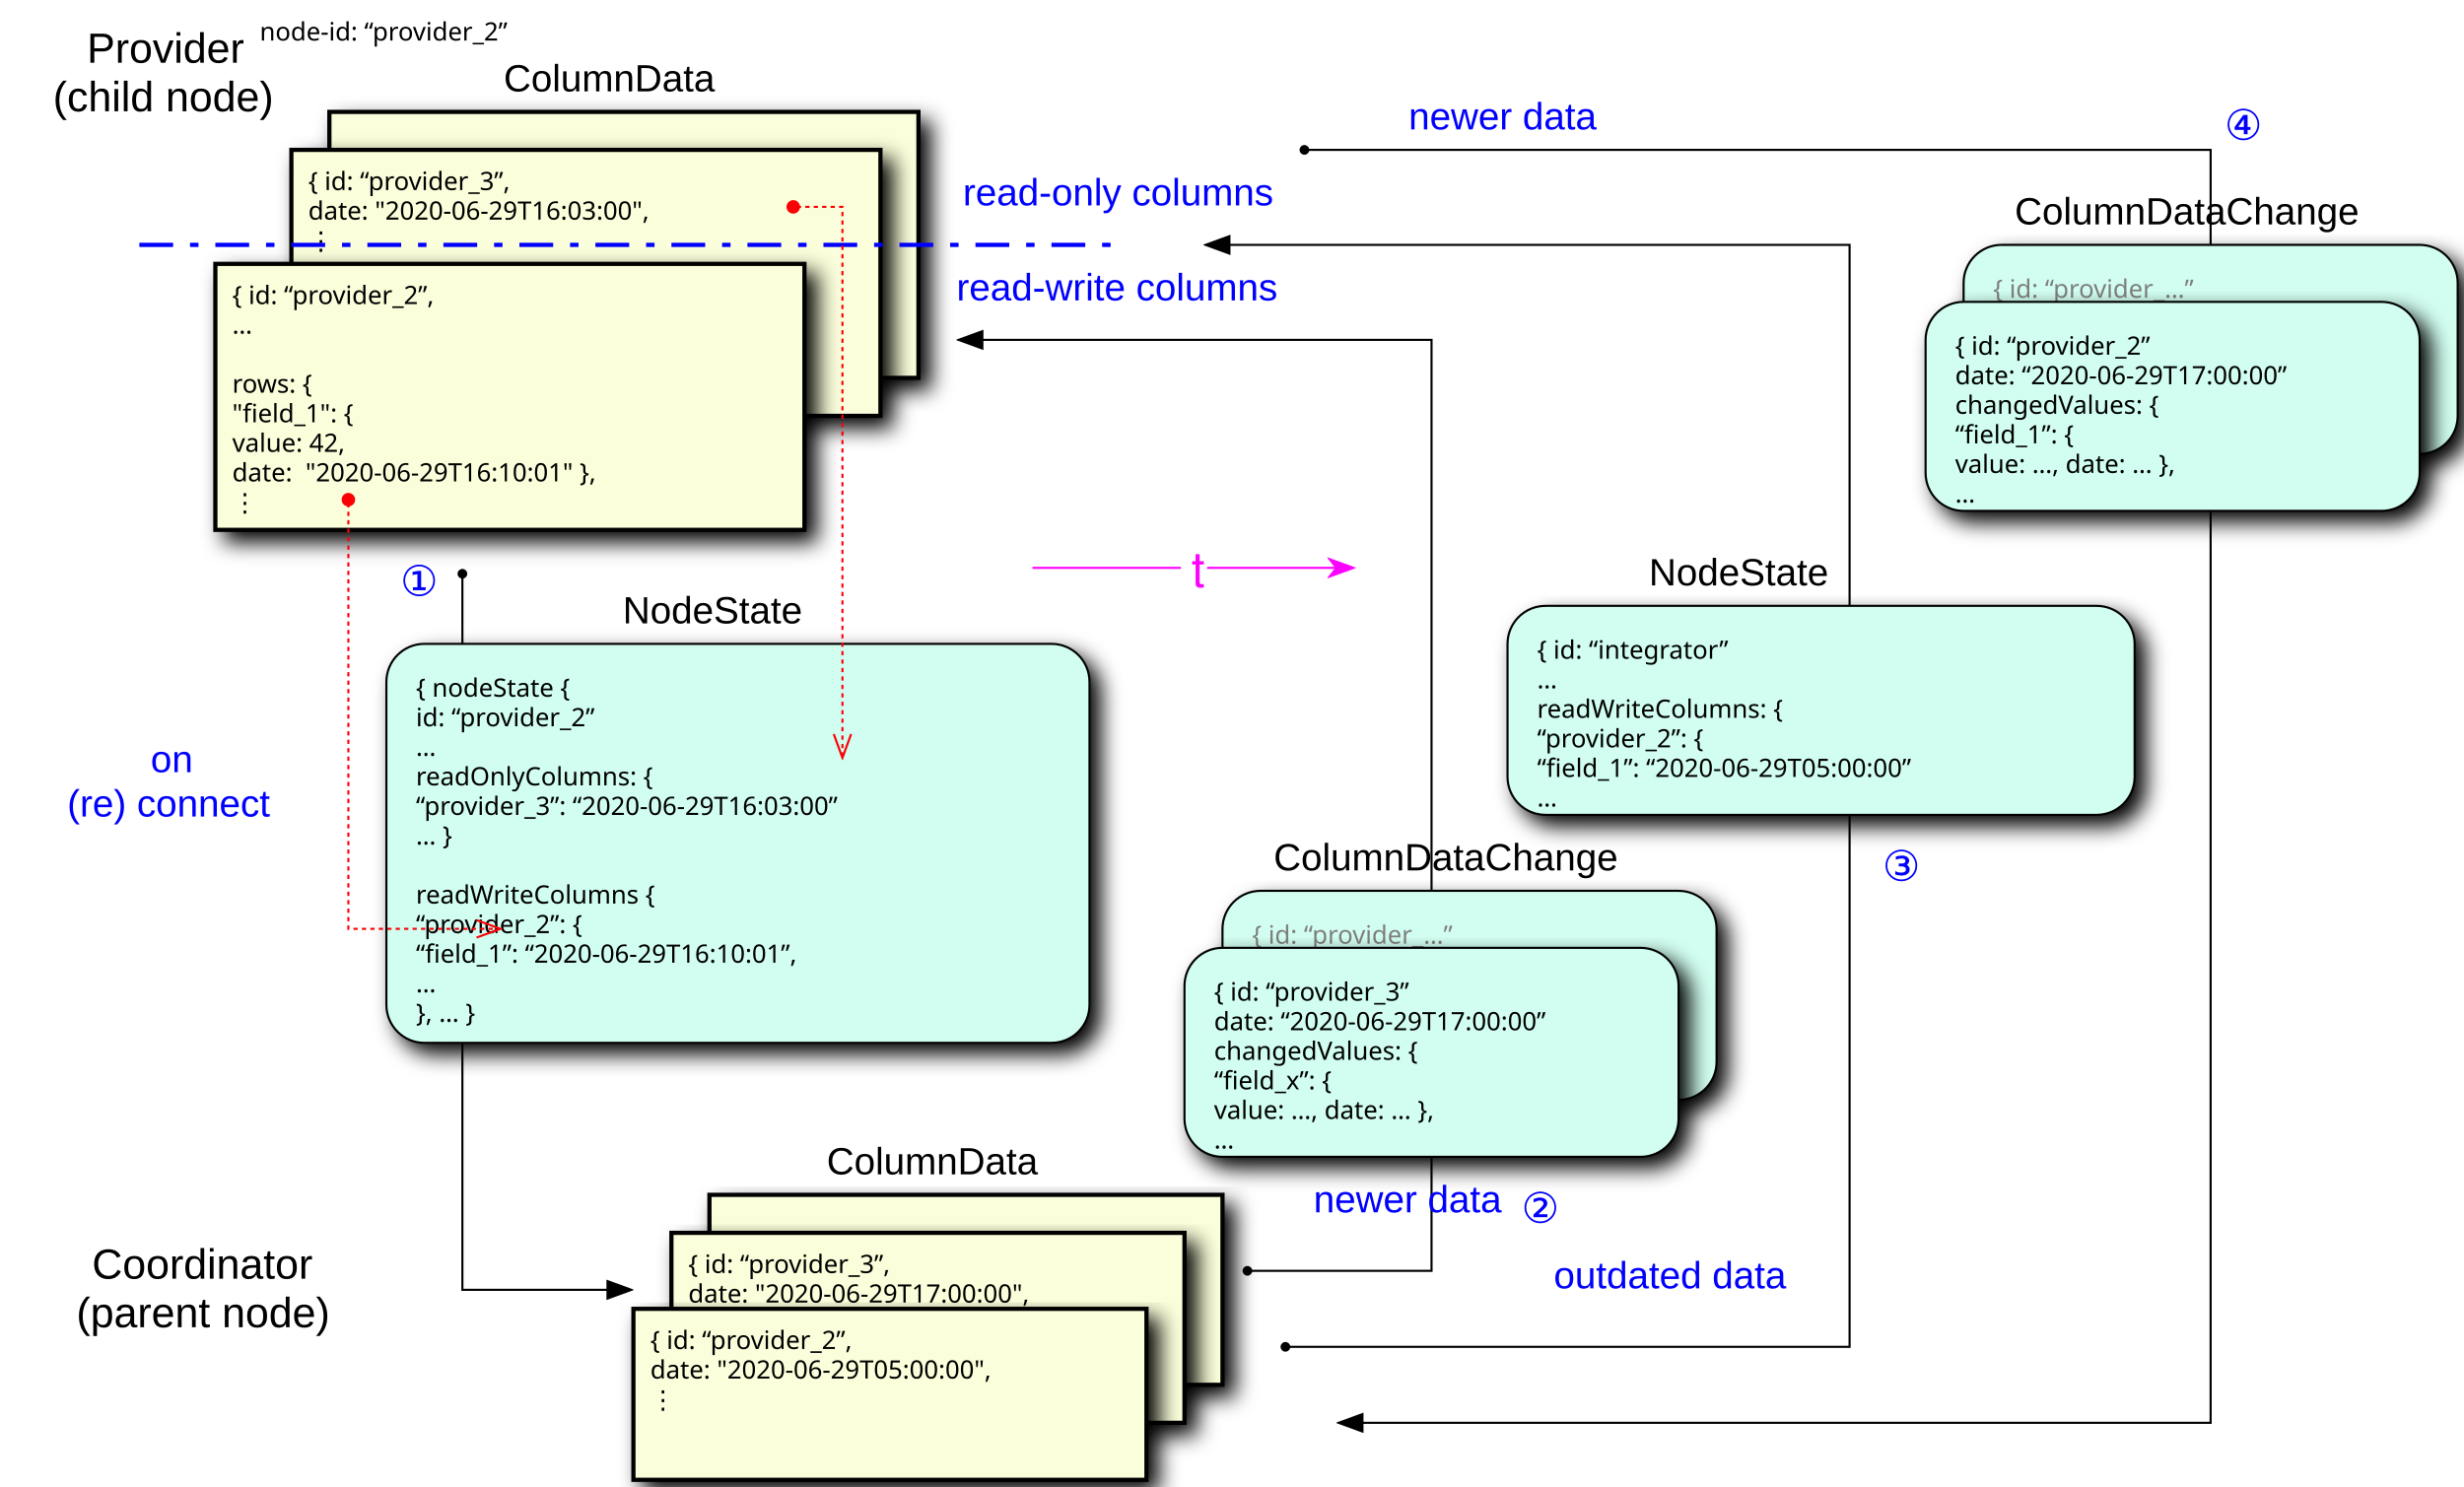
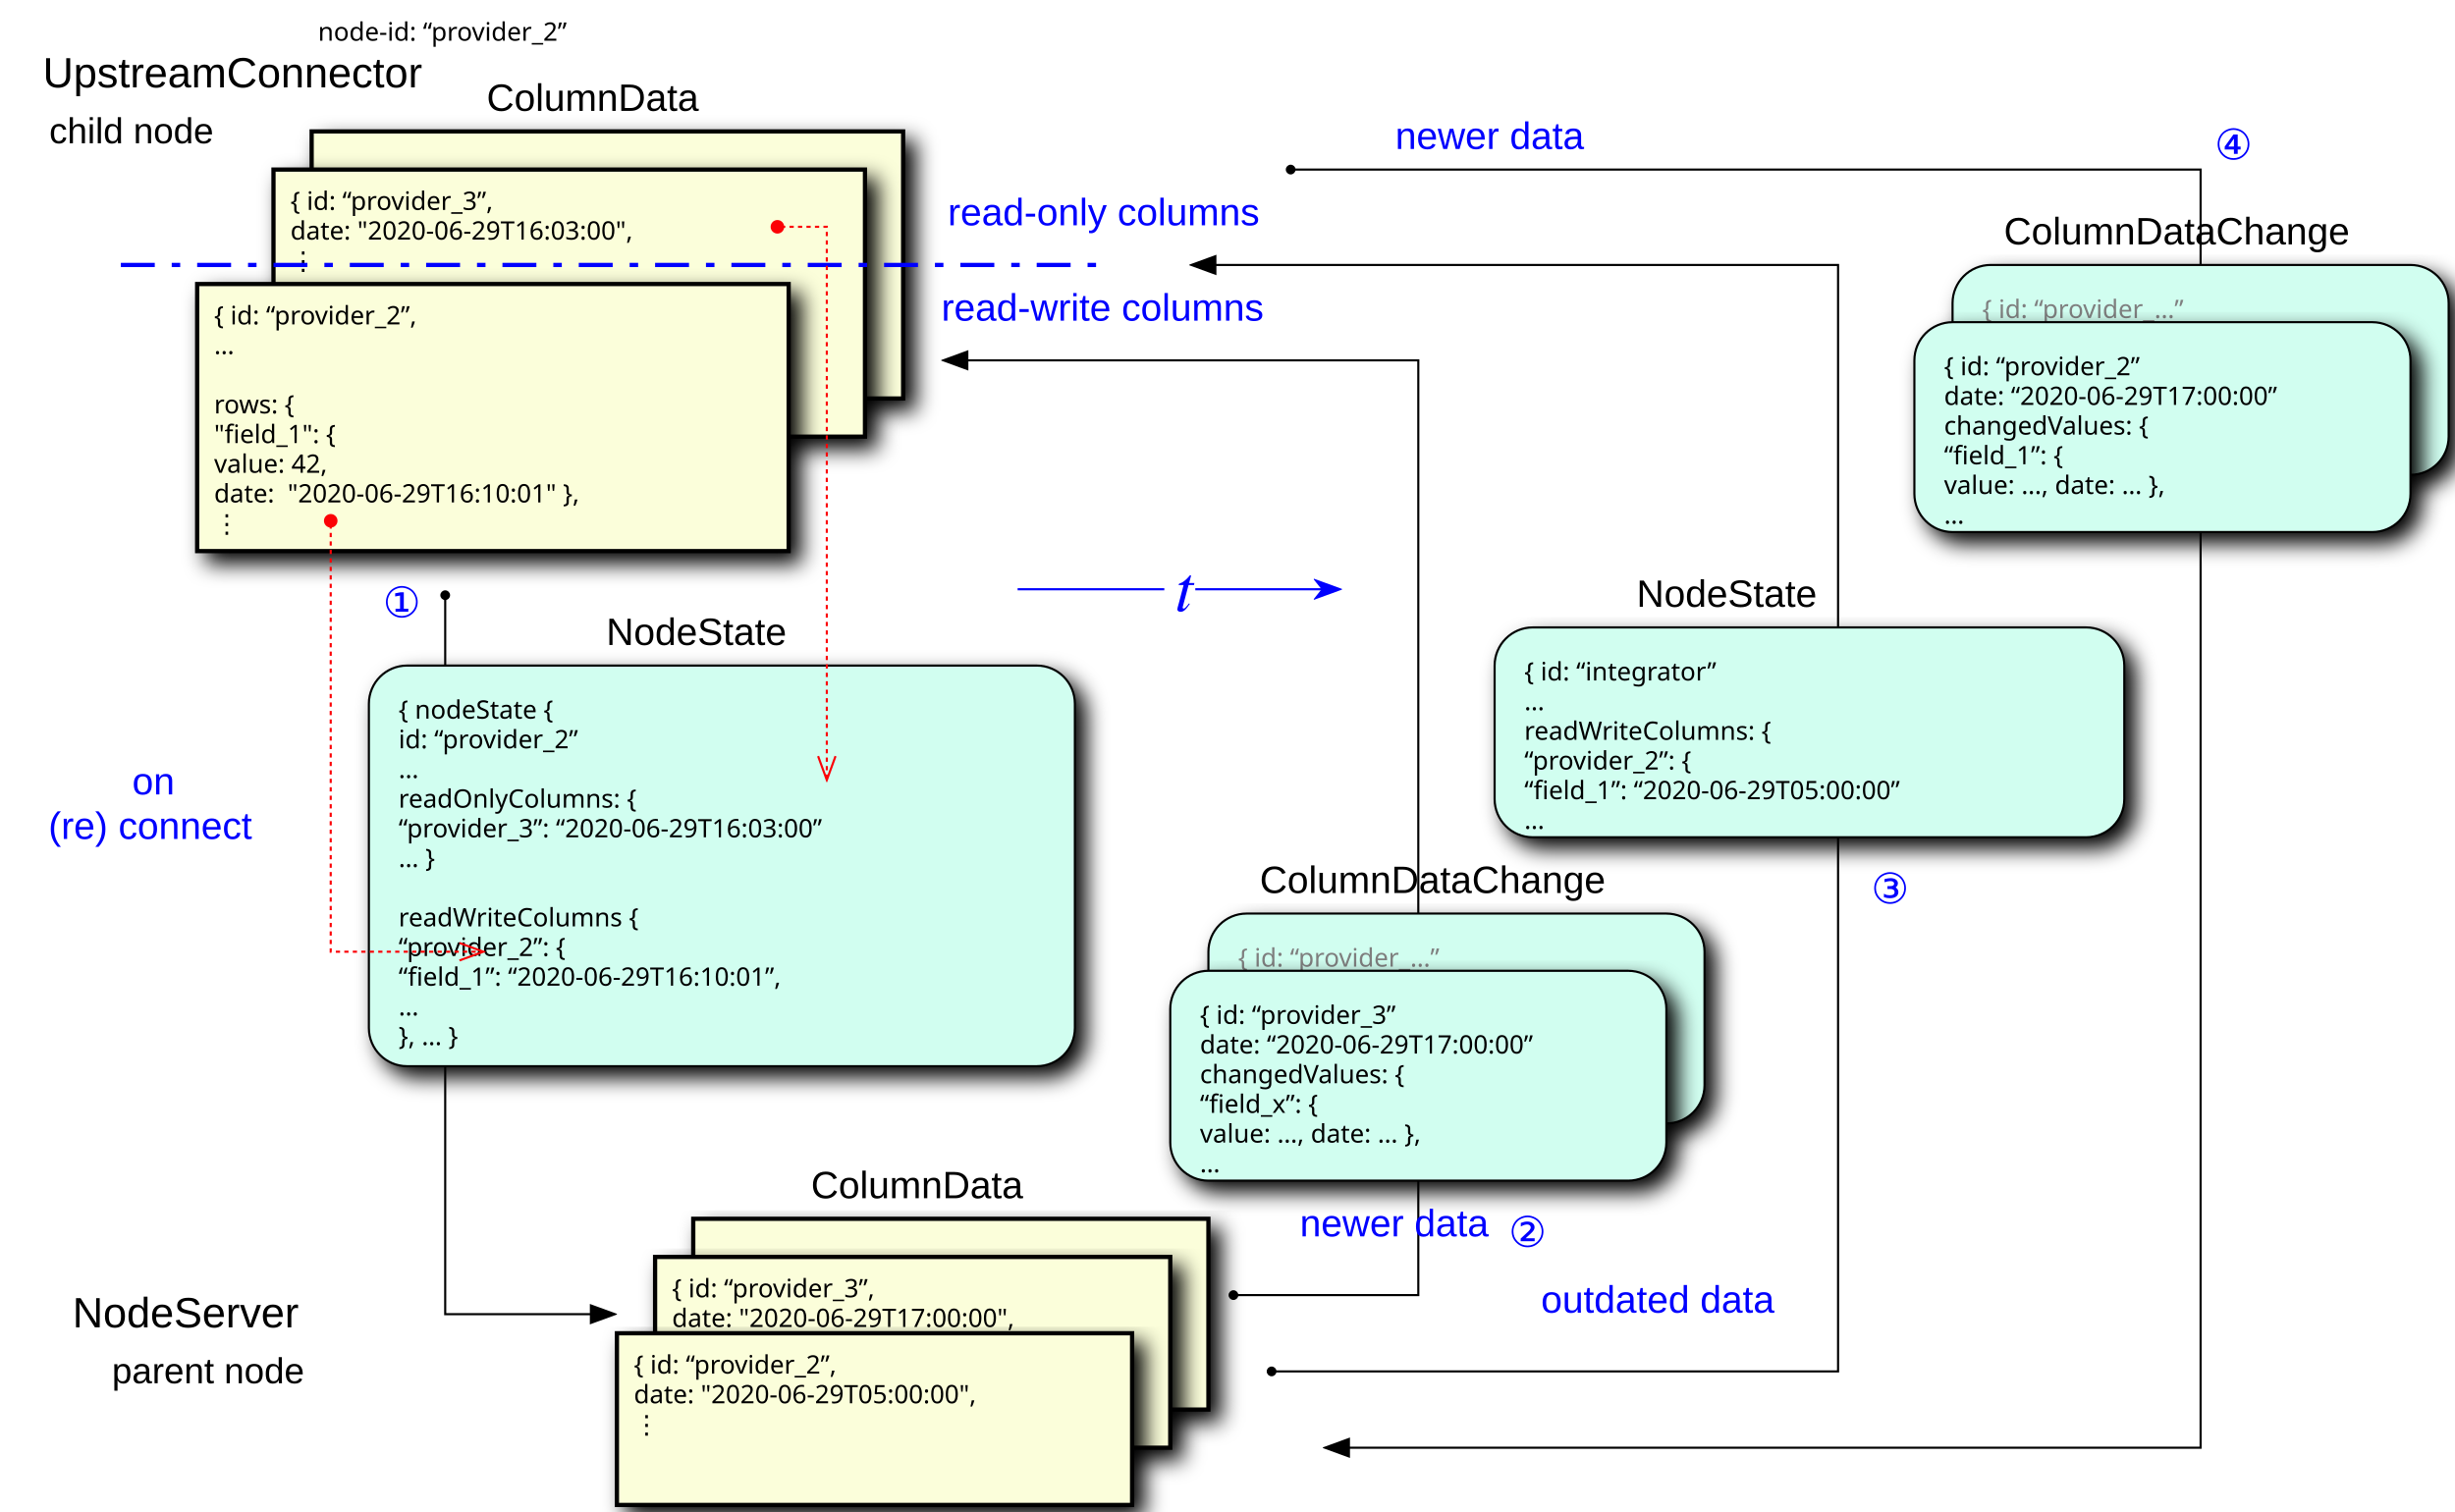
- <svg xmlns="http://www.w3.org/2000/svg" width="100%" height="100%" version="1.1" viewBox="87 64 1167 704" style="background-color:#FFFFFF">
+ <svg xmlns="http://www.w3.org/2000/svg" width="100%" height="100%" version="1.1" viewBox="96 55 1158 713" style="background-color:#FFFFFF">
  <defs>
    <filter id="shadow1" width="150%" height="150%">
      <feGaussianBlur in="SourceAlpha" result="blur" stdDeviation="5" />
      <feOffset dx="5" dy="5" in="blur" result="offsetBlur" />
      <feMerge>
        <feMergeNode in="offsetBlur" />
        <feMergeNode in="SourceGraphic" />
      </feMerge>
    </filter>
    <clipPath id="clip_0">
-       <path d="M 87,64 l 1167,0 l 0,704 l -1167,0 z M 646.305,318.5 l 12.39,0 l 0,29 l -12.39,0 z " clip-rule="evenodd" />
+       <path d="M 96,55 l 1158,0 l 0,713 l -1158,0 z M 645.194,314.5 l 14.613,0 l 0,37 l -14.613,0 z " clip-rule="evenodd" />
    </clipPath>
  </defs>
  <marker id="marker1" markerUnits="strokeWidth" orient="auto" refX="2.6" refY="0" markerWidth="5.6" markerHeight="5.6" viewBox="-1 -2.8 5.6 5.6">
    <path d="M1.8 1.8 C0.81 1.8 4.327428E-08 0.99 0 0 C-4.327428E-08 -0.99 0.81 -1.8 1.8 -1.8 C2.79 -1.8 3.6 -0.99 3.6 -1.57361E-07 C3.6 0.99 2.79 1.8 1.8 1.8 Z " fill="#000000" fill-opacity="1" stroke="#000000" stroke-opacity="1" />
  </marker>
  <marker id="marker2" markerUnits="strokeWidth" orient="auto" refX="-11.173" refY="0" markerWidth="13.272" markerHeight="10.23" viewBox="-12.272 -5.115 13.272 10.23">
    <path d="M-11.272 -4.115 L0 0 L-11.272 4.115 Z " fill="#000000" fill-opacity="1" stroke="#000000" stroke-opacity="1" />
  </marker>
  <marker id="marker3" markerUnits="strokeWidth" orient="auto" refX="2.6" refY="0" markerWidth="5.6" markerHeight="5.6" viewBox="-1 -2.8 5.6 5.6">
    <path d="M1.8 1.8 C0.81 1.8 4.327428E-08 0.99 0 0 C-4.327428E-08 -0.99 0.81 -1.8 1.8 -1.8 C2.79 -1.8 3.6 -0.99 3.6 -1.57361E-07 C3.6 0.99 2.79 1.8 1.8 1.8 Z " fill="#000000" fill-opacity="1" stroke="#000000" stroke-opacity="1" />
  </marker>
  <marker id="marker4" markerUnits="strokeWidth" orient="auto" refX="-11.173" refY="0" markerWidth="13.272" markerHeight="10.23" viewBox="-12.272 -5.115 13.272 10.23">
    <path d="M-11.272 -4.115 L0 0 L-11.272 4.115 Z " fill="#000000" fill-opacity="1" stroke="#000000" stroke-opacity="1" />
  </marker>
  <marker id="marker5" markerUnits="strokeWidth" orient="auto" refX="2.6" refY="0" markerWidth="5.6" markerHeight="5.6" viewBox="-1 -2.8 5.6 5.6">
    <path d="M1.8 1.8 C0.81 1.8 4.327428E-08 0.99 0 0 C-4.327428E-08 -0.99 0.81 -1.8 1.8 -1.8 C2.79 -1.8 3.6 -0.99 3.6 -1.57361E-07 C3.6 0.99 2.79 1.8 1.8 1.8 Z " fill="#000000" fill-opacity="1" stroke="#000000" stroke-opacity="1" />
  </marker>
  <marker id="marker6" markerUnits="strokeWidth" orient="auto" refX="-11.173" refY="0" markerWidth="13.272" markerHeight="10.23" viewBox="-12.272 -5.115 13.272 10.23">
    <path d="M-11.272 -4.115 L0 0 L-11.272 4.115 Z " fill="#000000" fill-opacity="1" stroke="#000000" stroke-opacity="1" />
  </marker>
  <marker id="marker7" markerUnits="strokeWidth" orient="auto" refX="2.6" refY="0" markerWidth="5.6" markerHeight="5.6" viewBox="-1 -2.8 5.6 5.6">
    <path d="M1.8 1.8 C0.81 1.8 4.327428E-08 0.99 0 0 C-4.327428E-08 -0.99 0.81 -1.8 1.8 -1.8 C2.79 -1.8 3.6 -0.99 3.6 -1.57361E-07 C3.6 0.99 2.79 1.8 1.8 1.8 Z " fill="#000000" fill-opacity="1" stroke="#000000" stroke-opacity="1" />
  </marker>
  <marker id="marker8" markerUnits="strokeWidth" orient="auto" refX="-11.173" refY="0" markerWidth="13.272" markerHeight="10.23" viewBox="-12.272 -5.115 13.272 10.23">
    <path d="M-11.272 -4.115 L0 0 L-11.272 4.115 Z " fill="#000000" fill-opacity="1" stroke="#000000" stroke-opacity="1" />
  </marker>
  <marker id="marker9" markerUnits="strokeWidth" orient="auto" refX="4.4" refY="0" markerWidth="7.4" markerHeight="7.4" viewBox="-1 -3.7 7.4 7.4">
    <path d="M2.7 2.7 C1.215 2.7 6.491142E-08 1.485 0 0 C-6.491142E-08 -1.485 1.215 -2.7 2.7 -2.7 C4.185 -2.7 5.4 -1.485 5.4 -2.360415E-07 C5.4 1.485 4.185 2.7 2.7 2.7 Z " fill="#FB0106" fill-opacity="1" stroke="#FB0106" stroke-opacity="1" />
  </marker>
  <marker id="marker10" markerUnits="strokeWidth" orient="auto" refX="-0.87" refY="0" markerWidth="13.272" markerHeight="10.23" viewBox="-12.272 -5.115 13.272 10.23">
    <path d="M-11.272 -4.115 L0 0 L-11.272 4.115" fill="none" stroke="#FB0106" stroke-opacity="1" />
  </marker>
  <marker id="marker11" markerUnits="strokeWidth" orient="auto" refX="4.4" refY="0" markerWidth="7.4" markerHeight="7.4" viewBox="-1 -3.7 7.4 7.4">
    <path d="M2.7 2.7 C1.215 2.7 6.491142E-08 1.485 0 0 C-6.491142E-08 -1.485 1.215 -2.7 2.7 -2.7 C4.185 -2.7 5.4 -1.485 5.4 -2.360415E-07 C5.4 1.485 4.185 2.7 2.7 2.7 Z " fill="#FB0106" fill-opacity="1" stroke="#FB0106" stroke-opacity="1" />
  </marker>
  <marker id="marker12" markerUnits="strokeWidth" orient="auto" refX="-0.87" refY="0" markerWidth="13.272" markerHeight="10.23" viewBox="-12.272 -5.115 13.272 10.23">
    <path d="M-11.272 -4.115 L0 0 L-11.272 4.115" fill="none" stroke="#FB0106" stroke-opacity="1" />
  </marker>
  <marker id="marker13" markerUnits="strokeWidth" orient="auto" refX="-7.87" refY="0" markerWidth="13.272" markerHeight="10.23" viewBox="-12.272 -5.115 13.272 10.23">
-     <path d="M-11.272 -4.115 L0 0 L-11.272 4.115 L-8 -3.496911E-07 Z " fill="#FB02FE" fill-opacity="1" stroke="#FB02FE" stroke-opacity="1" />
+     <path d="M-11.272 -4.115 L0 0 L-11.272 4.115 L-8 -3.496911E-07 Z " fill="#0000FE" fill-opacity="1" stroke="#0000FE" stroke-opacity="1" />
  </marker>
  <g id="layer1">
    <path d="M306 336.6 L306 675 L374.827 675" marker-start="url(#marker1)" marker-end="url(#marker2)" opacity="1" stroke="#000000" stroke-opacity="1" stroke-width="1" stroke-linecap="butt" stroke-linejoin="miter" stroke-dasharray="none" fill-opacity="0" />
    <path d="M705.6 135 L1134 135 L1134 738 L732.173 738" marker-start="url(#marker3)" marker-end="url(#marker4)" opacity="1" stroke="#000000" stroke-opacity="1" stroke-width="1" stroke-linecap="butt" stroke-linejoin="miter" stroke-dasharray="none" fill-opacity="0" />
    <path d="M696.6 702 L963 702 L963 180 L669.173 180" marker-start="url(#marker5)" marker-end="url(#marker6)" opacity="1" stroke="#000000" stroke-opacity="1" stroke-width="1" stroke-linecap="butt" stroke-linejoin="miter" stroke-dasharray="none" fill-opacity="0" />
    <path d="M678.6 666 L765 666 L765 225 L552.173 225" marker-start="url(#marker7)" marker-end="url(#marker8)" opacity="1" stroke="#000000" stroke-opacity="1" stroke-width="1" stroke-linecap="butt" stroke-linejoin="miter" stroke-dasharray="none" fill-opacity="0" />
    <rect x="666" y="486" width="234" height="99" rx="18" ry="18" opacity="1" stroke="#000000" stroke-opacity="1" stroke-width="1" stroke-linecap="butt" stroke-linejoin="miter" stroke-dasharray="none" fill="#D1FEF0" fill-opacity="1" filter="url(#shadow1)" />
    <text x="680" y="511.03" font-size="12" fill="#7F7F7F" fill-opacity="1" font-family="Menlo" font-weight="normal" font-style="normal">{ id: “provider_…”
</text>
    <rect x="243" y="117" width="279" height="126" opacity="1" stroke="#000000" stroke-opacity="1" stroke-width="2" stroke-linecap="butt" stroke-linejoin="miter" stroke-dasharray="none" fill="#FBFEDA" fill-opacity="1" filter="url(#shadow1)" />
    <text x="251" y="136.03" font-size="12" fill="#7F7F7F" fill-opacity="1" font-family="Menlo" font-weight="normal" font-style="normal">. . .</text>
    <rect x="225" y="135" width="279" height="126" opacity="1" stroke="#000000" stroke-opacity="1" stroke-width="2" stroke-linecap="butt" stroke-linejoin="miter" stroke-dasharray="none" fill="#FBFEDA" fill-opacity="1" filter="url(#shadow1)" />
    <text x="233" y="154.03" font-size="12" fill="#000000" fill-opacity="1" font-family="Menlo" font-weight="normal" font-style="normal">{ id: “provider_3”,
</text>
    <text x="233" y="168.03" font-size="12" fill="#000000" fill-opacity="1" font-family="Menlo" font-weight="normal" font-style="normal">  date: "2020-06-29T16:03:00",
</text>
    <text x="233" y="182.2" font-size="12" fill="#000000" fill-opacity="1" font-family="Menlo" font-weight="normal" font-style="normal">    ⋮
</text>
    <rect x="189" y="189" width="279" height="126" opacity="1" stroke="#000000" stroke-opacity="1" stroke-width="2" stroke-linecap="butt" stroke-linejoin="miter" stroke-dasharray="none" fill="#FBFEDA" fill-opacity="1" filter="url(#shadow1)" />
    <text x="197" y="208.03" font-size="12" fill="#000000" fill-opacity="1" font-family="Menlo" font-weight="normal" font-style="normal">{ id: “provider_2”,
</text>
    <text x="197" y="222.03" font-size="12" fill="#000000" fill-opacity="1" font-family="Menlo" font-weight="normal" font-style="normal">  …
</text>
    <text x="197" y="236.03" font-size="12" fill="#000000" fill-opacity="1" font-family="Menlo" font-weight="normal" font-style="normal">
</text>
    <text x="197" y="250.03" font-size="12" fill="#000000" fill-opacity="1" font-family="Menlo" font-weight="normal" font-style="normal">  rows: {
</text>
    <text x="197" y="264.03" font-size="12" fill="#000000" fill-opacity="1" font-family="Menlo" font-weight="normal" font-style="normal">    "field_1": {
</text>
    <text x="197" y="278.03" font-size="12" fill="#000000" fill-opacity="1" font-family="Menlo" font-weight="normal" font-style="normal">      value: 42, 
</text>
    <text x="197" y="292.03" font-size="12" fill="#000000" fill-opacity="1" font-family="Menlo" font-weight="normal" font-style="normal">      date:  "2020-06-29T16:10:01" },
</text>
    <text x="197" y="306.2" font-size="12" fill="#000000" fill-opacity="1" font-family="Menlo" font-weight="normal" font-style="normal">    ⋮
</text>
    <line x1="153" y1="180" x2="621" y2="180" opacity="1" stroke="#0000FE" stroke-opacity="1" stroke-width="2" stroke-linecap="butt" stroke-linejoin="miter" stroke-dasharray="16,8,4,8" />
    <text x="543.05" y="161.3" font-size="18" fill="#0000FE" fill-opacity="1" font-family="Arial" font-weight="normal" font-style="normal">read-only columns</text>
    <text x="540.031" y="206.3" font-size="18" fill="#0000FE" fill-opacity="1" font-family="Arial" font-weight="normal" font-style="normal">read-write columns</text>
    <text x="325.547" y="107.3" font-size="18" fill="#000000" fill-opacity="1" font-family="Arial" font-weight="normal" font-style="normal">ColumnData</text>
-     <text x="128.17" y="93.723" font-size="20" fill="#000000" fill-opacity="1" font-family="Arial" font-weight="normal" font-style="normal">Provider
- </text>
-     <text x="112.081" y="116.723" font-size="20" fill="#000000" fill-opacity="1" font-family="Arial" font-weight="normal" font-style="normal">(child node)</text>
-     <text x="130.579" y="669.723" font-size="20" fill="#000000" fill-opacity="1" font-family="Arial" font-weight="normal" font-style="normal">Coordinator
- </text>
-     <text x="123.167" y="692.723" font-size="20" fill="#000000" fill-opacity="1" font-family="Arial" font-weight="normal" font-style="normal">(parent node)</text>
+     <text x="116.204" y="96.223" font-size="20" fill="#000000" fill-opacity="1" font-family="Arial" font-weight="normal" font-style="normal">UpstreamConnector</text>
+     <text x="130.213" y="681.223" font-size="20" fill="#000000" fill-opacity="1" font-family="Arial" font-weight="normal" font-style="normal">NodeServer</text>
    <rect x="270" y="369" width="333" height="189" rx="18" ry="18" opacity="1" stroke="#000000" stroke-opacity="1" stroke-width="1" stroke-linecap="butt" stroke-linejoin="miter" stroke-dasharray="none" fill="#D1FEF0" fill-opacity="1" filter="url(#shadow1)" />
    <text x="284" y="394.03" font-size="12" fill="#000000" fill-opacity="1" font-family="Menlo" font-weight="normal" font-style="normal">{ nodeState {
</text>
    <text x="284" y="408.03" font-size="12" fill="#000000" fill-opacity="1" font-family="Menlo" font-weight="normal" font-style="normal">    id: “provider_2”
</text>
    <text x="284" y="422.03" font-size="12" fill="#000000" fill-opacity="1" font-family="Menlo" font-weight="normal" font-style="normal">    …
</text>
    <text x="284" y="436.03" font-size="12" fill="#000000" fill-opacity="1" font-family="Menlo" font-weight="normal" font-style="normal">    readOnlyColumns: {
</text>
    <text x="284" y="450.03" font-size="12" fill="#000000" fill-opacity="1" font-family="Menlo" font-weight="normal" font-style="normal">       “provider_3”: “2020-06-29T16:03:00”
</text>
    <text x="284" y="464.03" font-size="12" fill="#000000" fill-opacity="1" font-family="Menlo" font-weight="normal" font-style="normal">       … }
</text>
    <text x="284" y="478.03" font-size="12" fill="#000000" fill-opacity="1" font-family="Menlo" font-weight="normal" font-style="normal">   
</text>
    <text x="284" y="492.03" font-size="12" fill="#000000" fill-opacity="1" font-family="Menlo" font-weight="normal" font-style="normal">    readWriteColumns {
</text>
    <text x="284" y="506.03" font-size="12" fill="#000000" fill-opacity="1" font-family="Menlo" font-weight="normal" font-style="normal">       “provider_2”: {
</text>
    <text x="284" y="520.03" font-size="12" fill="#000000" fill-opacity="1" font-family="Menlo" font-weight="normal" font-style="normal">          “field_1”: “2020-06-29T16:10:01”,
</text>
    <text x="284" y="534.03" font-size="12" fill="#000000" fill-opacity="1" font-family="Menlo" font-weight="normal" font-style="normal">          …
</text>
    <text x="284" y="548.03" font-size="12" fill="#000000" fill-opacity="1" font-family="Menlo" font-weight="normal" font-style="normal">        }, … }
</text>
    <path d="M252 302.4 L252 504 L323.13 504" marker-start="url(#marker9)" marker-end="url(#marker10)" opacity="1" stroke="#FB0106" stroke-opacity="1" stroke-width="1" stroke-linecap="butt" stroke-linejoin="miter" stroke-dasharray="2,2" fill-opacity="0" />
    <path d="M464.4 162 L486 162 L486 422.13" marker-start="url(#marker11)" marker-end="url(#marker12)" opacity="1" stroke="#FB0106" stroke-opacity="1" stroke-width="1" stroke-linecap="butt" stroke-linejoin="miter" stroke-dasharray="2,2" fill-opacity="0" />
    <text x="690.21" y="476.3" font-size="18" fill="#000000" fill-opacity="1" font-family="Arial" font-weight="normal" font-style="normal">ColumnDataChange</text>
    <rect x="648" y="513" width="234" height="99" rx="18" ry="18" opacity="1" stroke="#000000" stroke-opacity="1" stroke-width="1" stroke-linecap="butt" stroke-linejoin="miter" stroke-dasharray="none" fill="#D1FEF0" fill-opacity="1" filter="url(#shadow1)" />
    <text x="662" y="538.03" font-size="12" fill="#000000" fill-opacity="1" font-family="Menlo" font-weight="normal" font-style="normal">{ id: “provider_3”
</text>
    <text x="662" y="552.03" font-size="12" fill="#000000" fill-opacity="1" font-family="Menlo" font-weight="normal" font-style="normal">  date: “2020-06-29T17:00:00”
</text>
    <text x="662" y="566.03" font-size="12" fill="#000000" fill-opacity="1" font-family="Menlo" font-weight="normal" font-style="normal">  changedValues: {
</text>
    <text x="662" y="580.03" font-size="12" fill="#000000" fill-opacity="1" font-family="Menlo" font-weight="normal" font-style="normal">    “field_x”: { 
</text>
    <text x="662" y="594.03" font-size="12" fill="#000000" fill-opacity="1" font-family="Menlo" font-weight="normal" font-style="normal">       value: …, date: … }, 
</text>
    <text x="662" y="608.03" font-size="12" fill="#000000" fill-opacity="1" font-family="Menlo" font-weight="normal" font-style="normal">     …</text>
    <text x="381.956" y="359.3" font-size="18" fill="#000000" fill-opacity="1" font-family="Arial" font-weight="normal" font-style="normal">NodeState</text>
    <rect x="423" y="630" width="243" height="90" opacity="1" stroke="#000000" stroke-opacity="1" stroke-width="2" stroke-linecap="butt" stroke-linejoin="miter" stroke-dasharray="none" fill="#FBFEDA" fill-opacity="1" filter="url(#shadow1)" />
    <text x="431" y="649.03" font-size="12" fill="#7F7F7F" fill-opacity="1" font-family="Menlo" font-weight="normal" font-style="normal">. . .</text>
    <rect x="405" y="648" width="243" height="90" opacity="1" stroke="#000000" stroke-opacity="1" stroke-width="2" stroke-linecap="butt" stroke-linejoin="miter" stroke-dasharray="none" fill="#FBFEDA" fill-opacity="1" filter="url(#shadow1)" />
    <text x="413" y="667.03" font-size="12" fill="#000000" fill-opacity="1" font-family="Menlo" font-weight="normal" font-style="normal">{ id: “provider_3”,
</text>
    <text x="413" y="681.03" font-size="12" fill="#000000" fill-opacity="1" font-family="Menlo" font-weight="normal" font-style="normal">  date: "2020-06-29T17:00:00",
</text>
    <text x="413" y="695.2" font-size="12" fill="#000000" fill-opacity="1" font-family="Menlo" font-weight="normal" font-style="normal">    ⋮
</text>
    <rect x="387" y="684" width="243" height="81" opacity="1" stroke="#000000" stroke-opacity="1" stroke-width="2" stroke-linecap="butt" stroke-linejoin="miter" stroke-dasharray="none" fill="#FBFEDA" fill-opacity="1" filter="url(#shadow1)" />
    <text x="395" y="703.03" font-size="12" fill="#000000" fill-opacity="1" font-family="Menlo" font-weight="normal" font-style="normal">{ id: “provider_2”,
</text>
    <text x="395" y="717.03" font-size="12" fill="#000000" fill-opacity="1" font-family="Menlo" font-weight="normal" font-style="normal">  date: "2020-06-29T05:00:00",
</text>
    <text x="395" y="731.2" font-size="12" fill="#000000" fill-opacity="1" font-family="Menlo" font-weight="normal" font-style="normal">    ⋮
</text>
    <text x="709.127" y="638.3" font-size="18" fill="#0000FE" fill-opacity="1" font-family="Arial" font-weight="normal" font-style="normal">newer data</text>
    <rect x="801" y="351" width="297" height="99" rx="18" ry="18" opacity="1" stroke="#000000" stroke-opacity="1" stroke-width="1" stroke-linecap="butt" stroke-linejoin="miter" stroke-dasharray="none" fill="#D1FEF0" fill-opacity="1" filter="url(#shadow1)" />
    <text x="815" y="376.03" font-size="12" fill="#000000" fill-opacity="1" font-family="Menlo" font-weight="normal" font-style="normal">{ id: “integrator”
</text>
    <text x="815" y="390.03" font-size="12" fill="#000000" fill-opacity="1" font-family="Menlo" font-weight="normal" font-style="normal">  …
</text>
    <text x="815" y="404.03" font-size="12" fill="#000000" fill-opacity="1" font-family="Menlo" font-weight="normal" font-style="normal">  readWriteColumns: {
</text>
    <text x="815" y="418.03" font-size="12" fill="#000000" fill-opacity="1" font-family="Menlo" font-weight="normal" font-style="normal">    “provider_2”: { 
</text>
    <text x="815" y="432.03" font-size="12" fill="#000000" fill-opacity="1" font-family="Menlo" font-weight="normal" font-style="normal">      “field_1”: “2020-06-29T05:00:00” 
</text>
    <text x="815" y="446.03" font-size="12" fill="#000000" fill-opacity="1" font-family="Menlo" font-weight="normal" font-style="normal">     …</text>
    <text x="867.956" y="341.3" font-size="18" fill="#000000" fill-opacity="1" font-family="Arial" font-weight="normal" font-style="normal">NodeState</text>
    <rect x="1017" y="180" width="234" height="99" rx="18" ry="18" opacity="1" stroke="#000000" stroke-opacity="1" stroke-width="1" stroke-linecap="butt" stroke-linejoin="miter" stroke-dasharray="none" fill="#D1FEF0" fill-opacity="1" filter="url(#shadow1)" />
    <text x="1031" y="205.03" font-size="12" fill="#7F7F7F" fill-opacity="1" font-family="Menlo" font-weight="normal" font-style="normal">{ id: “provider_…”
</text>
    <text x="1041.21" y="170.3" font-size="18" fill="#000000" fill-opacity="1" font-family="Arial" font-weight="normal" font-style="normal">ColumnDataChange</text>
    <rect x="999" y="207" width="234" height="99" rx="18" ry="18" opacity="1" stroke="#000000" stroke-opacity="1" stroke-width="1" stroke-linecap="butt" stroke-linejoin="miter" stroke-dasharray="none" fill="#D1FEF0" fill-opacity="1" filter="url(#shadow1)" />
    <text x="1013" y="232.03" font-size="12" fill="#000000" fill-opacity="1" font-family="Menlo" font-weight="normal" font-style="normal">{ id: “provider_2”
</text>
    <text x="1013" y="246.03" font-size="12" fill="#000000" fill-opacity="1" font-family="Menlo" font-weight="normal" font-style="normal">  date: “2020-06-29T17:00:00”
</text>
    <text x="1013" y="260.03" font-size="12" fill="#000000" fill-opacity="1" font-family="Menlo" font-weight="normal" font-style="normal">  changedValues: {
</text>
    <text x="1013" y="274.03" font-size="12" fill="#000000" fill-opacity="1" font-family="Menlo" font-weight="normal" font-style="normal">    “field_1”: { 
</text>
    <text x="1013" y="288.03" font-size="12" fill="#000000" fill-opacity="1" font-family="Menlo" font-weight="normal" font-style="normal">       value: …, date: … }, 
</text>
    <text x="1013" y="302.03" font-size="12" fill="#000000" fill-opacity="1" font-family="Menlo" font-weight="normal" font-style="normal">     …</text>
    <text x="822.885" y="674.3" font-size="18" fill="#0000FE" fill-opacity="1" font-family="Arial" font-weight="normal" font-style="normal">outdated data</text>
    <text x="754.127" y="125.3" font-size="18" fill="#0000FE" fill-opacity="1" font-family="Arial" font-weight="normal" font-style="normal">newer data</text>
-     <line x1="576" y1="333" x2="720.13" y2="333" marker-end="url(#marker13)" opacity="1" stroke="#FB02FE" stroke-opacity="1" stroke-width="1" stroke-linecap="butt" stroke-linejoin="miter" stroke-dasharray="none" clip-path="url(#clip_0)" />
-     <text x="651.305" y="341.9" font-size="23" fill="#FB02FE" fill-opacity="1" font-family="Helvetica" font-weight="normal" font-style="normal">t</text>
+     <line x1="576" y1="333" x2="720.13" y2="333" marker-end="url(#marker13)" opacity="1" stroke="#0000FE" stroke-opacity="1" stroke-width="1" stroke-linecap="butt" stroke-linejoin="miter" stroke-dasharray="none" clip-path="url(#clip_0)" />
+     <text x="650.194" y="343.3" font-size="31" fill="#0000FE" fill-opacity="1" font-family="Times" font-weight="normal" font-style="italic">t</text>
    <text x="276.566" y="346.223" font-size="20" fill="#0000FE" fill-opacity="1" font-family="Arial" font-weight="normal" font-style="normal">①</text>
    <text x="807.566" y="643.223" font-size="20" fill="#0000FE" fill-opacity="1" font-family="Arial" font-weight="normal" font-style="normal">②</text>
    <text x="978.566" y="481.223" font-size="20" fill="#0000FE" fill-opacity="1" font-family="Arial" font-weight="normal" font-style="normal">③</text>
    <text x="1140.566" y="130.223" font-size="20" fill="#0000FE" fill-opacity="1" font-family="Arial" font-weight="normal" font-style="normal">④</text>
-     <text x="210" y="83.2" font-size="12" fill="#000000" fill-opacity="1" font-family="Monaco" font-weight="normal" font-style="normal">node-id: “provider_2”</text>
+     <text x="246" y="74.2" font-size="12" fill="#000000" fill-opacity="1" font-family="Monaco" font-weight="normal" font-style="normal">node-id: “provider_2”</text>
    <text x="478.547" y="620.3" font-size="18" fill="#000000" fill-opacity="1" font-family="Arial" font-weight="normal" font-style="normal">ColumnData</text>
    <text x="158.362" y="429.8" font-size="18" fill="#0000FE" fill-opacity="1" font-family="Arial" font-weight="normal" font-style="normal">on 
</text>
    <text x="118.842" y="450.8" font-size="18" fill="#0000FE" fill-opacity="1" font-family="Arial" font-weight="normal" font-style="normal">(re) connect</text>
+     <text x="119.235" y="122.589" font-size="17" fill="#000000" fill-opacity="1" font-family="Arial" font-weight="normal" font-style="normal">child node</text>
+     <text x="148.802" y="707.589" font-size="17" fill="#000000" fill-opacity="1" font-family="Arial" font-weight="normal" font-style="normal">parent node</text>
  </g>
</svg>
